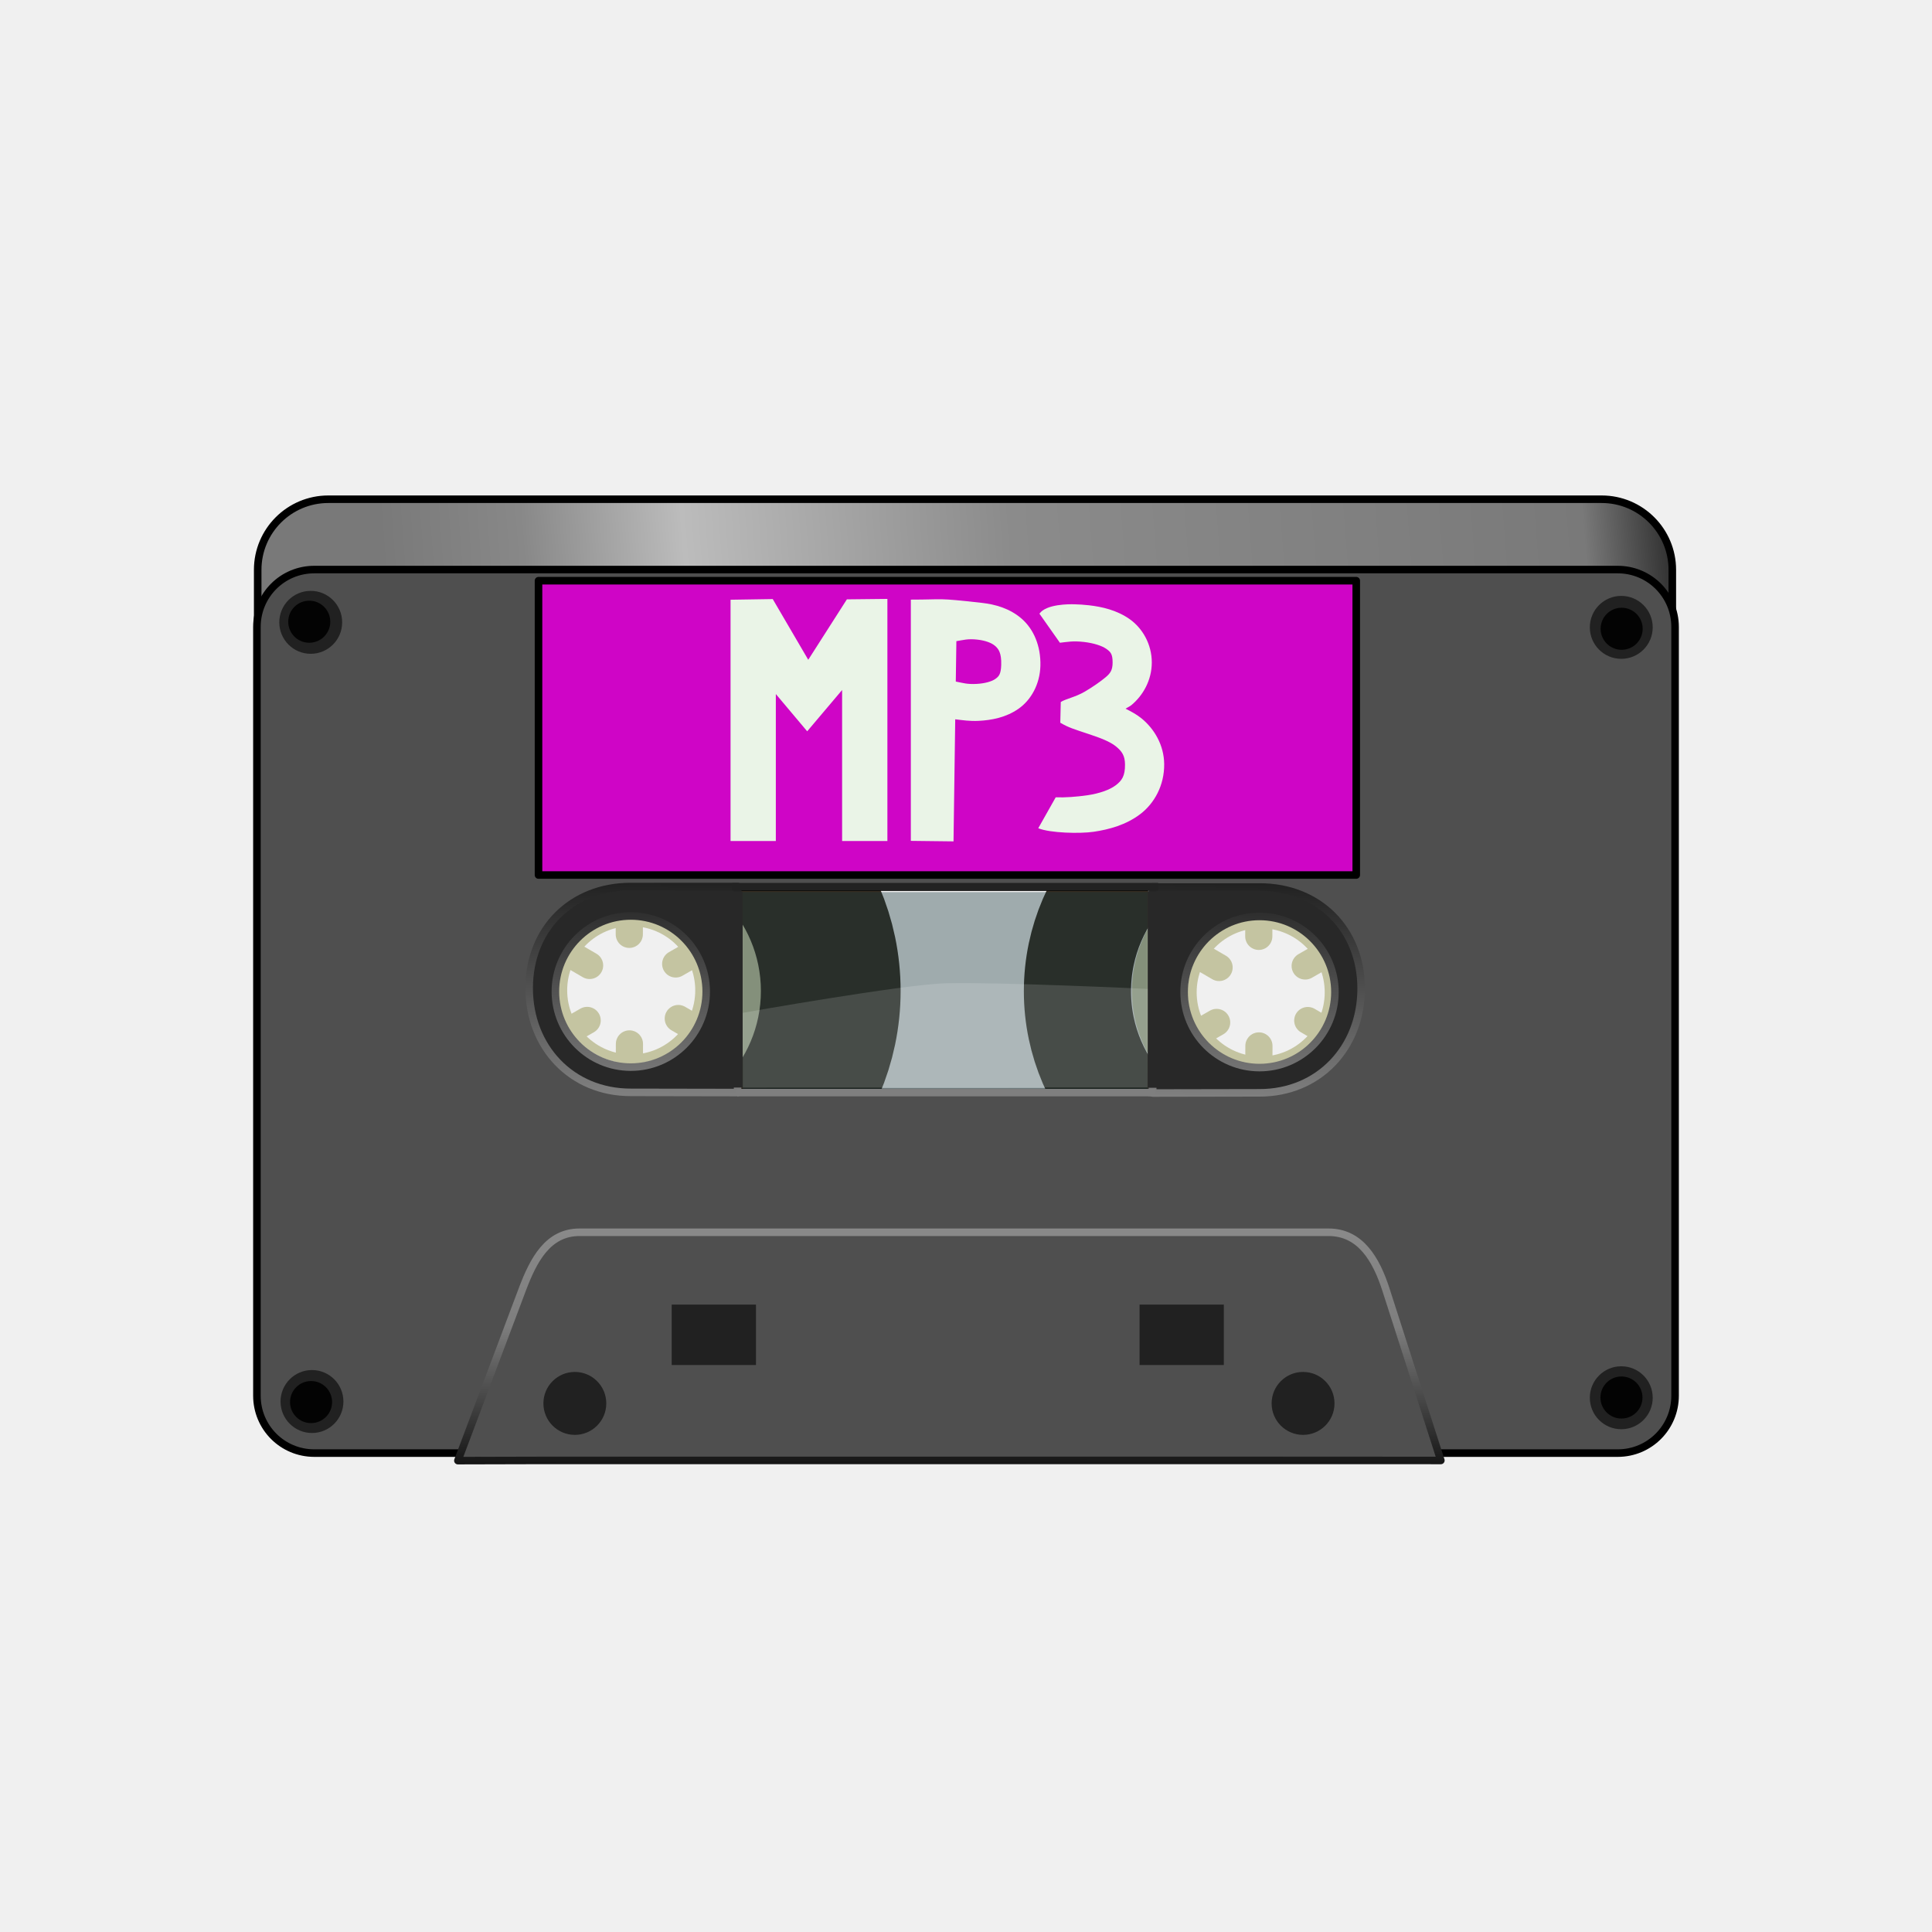
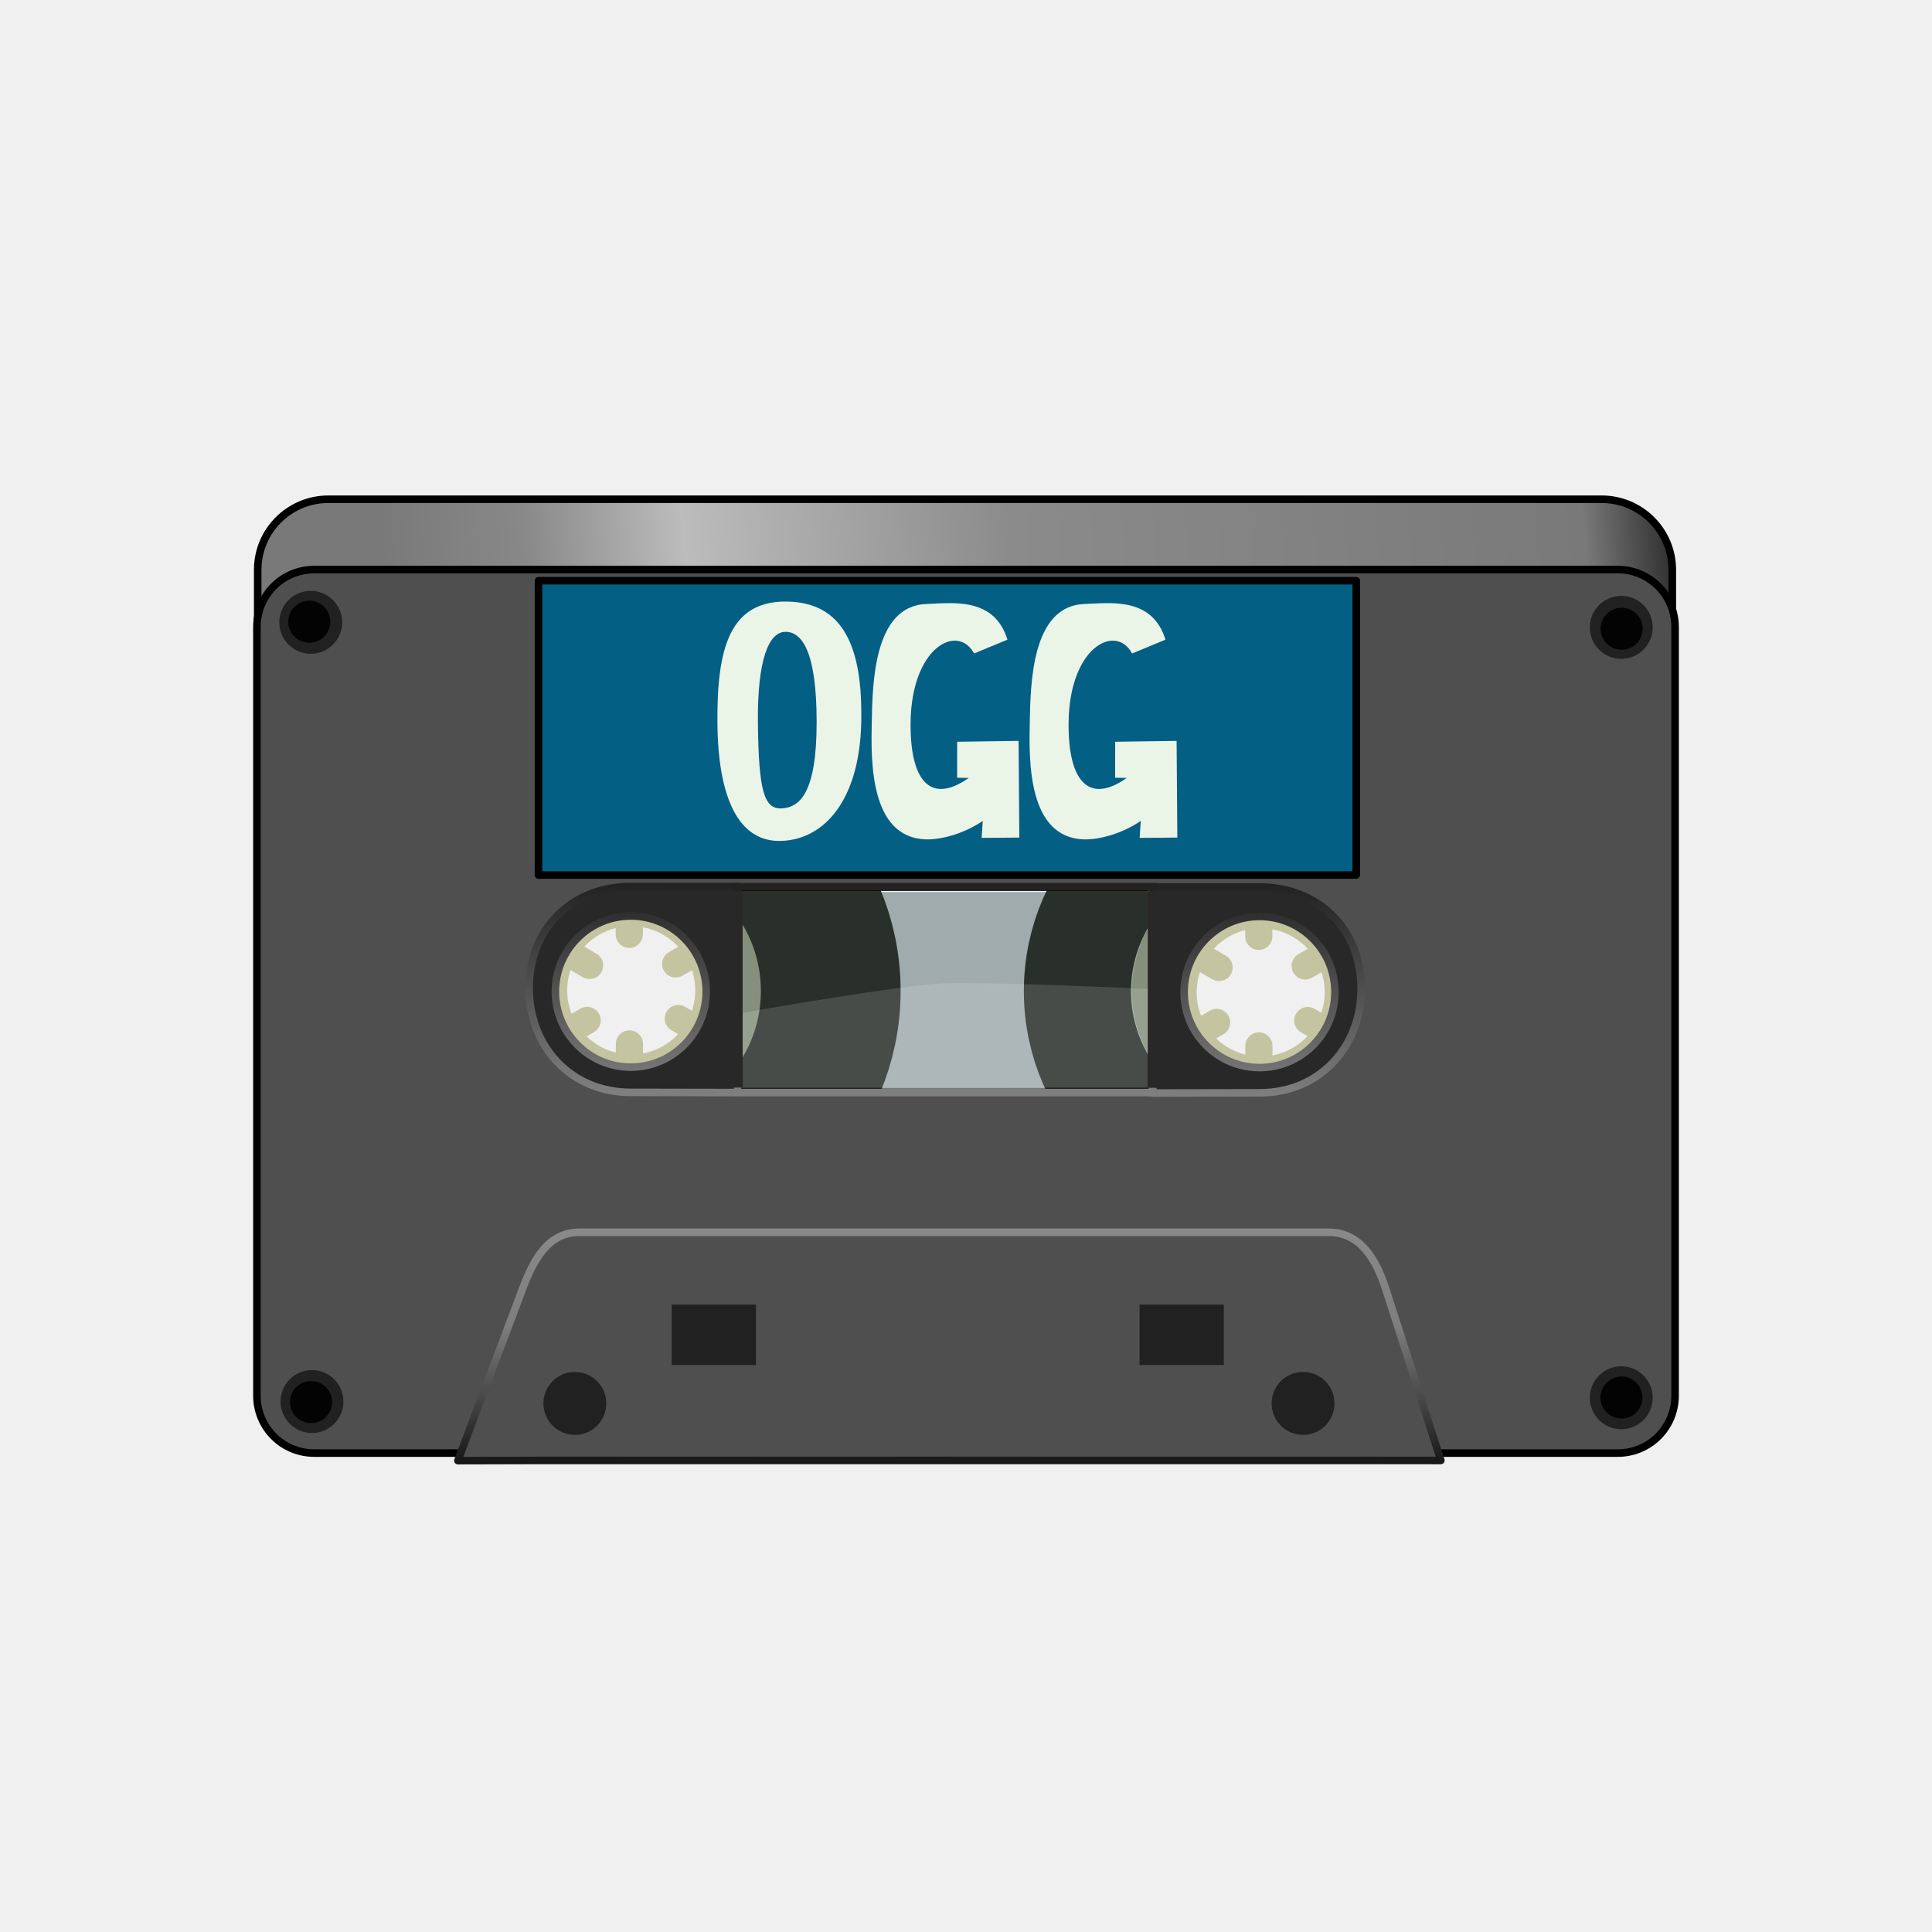
<svg xmlns="http://www.w3.org/2000/svg" xmlns:xlink="http://www.w3.org/1999/xlink" width="256" height="256" viewBox="0 0 256 256" version="1.1" id="svg1">
  <defs id="defs1">
    <linearGradient id="linearGradient17">
      <stop style="stop-color:#797979;stop-opacity:1;" offset="0" id="stop18" />
      <stop style="stop-color:#888888;stop-opacity:1;" offset="0.11" id="stop23" />
      <stop style="stop-color:#bcbcbc;stop-opacity:1;" offset="0.234" id="stop20" />
      <stop style="stop-color:#8b8b8b;stop-opacity:1;" offset="0.487" id="stop22" />
      <stop style="stop-color:#797979;stop-opacity:1;" offset="0.928" id="stop21" />
      <stop style="stop-color:#2a2a2a;stop-opacity:1;" offset="1" id="stop19" />
    </linearGradient>
    <linearGradient id="linearGradient16">
      <stop style="stop-color:#1a1a1a;stop-opacity:1;" offset="0" id="stop15" />
      <stop style="stop-color:#7f7f7f;stop-opacity:1;" offset="1" id="stop16" />
    </linearGradient>
    <linearGradient id="linearGradient13">
      <stop style="stop-color:#000000;stop-opacity:1;" offset="0" id="stop13" />
      <stop style="stop-color:#7e7e7e;stop-opacity:1;" offset="0.418" id="stop17" />
      <stop style="stop-color:#999999;stop-opacity:1;" offset="1" id="stop14" />
    </linearGradient>
    <linearGradient id="linearGradient10">
      <stop style="stop-color:#1a1a1a;stop-opacity:1;" offset="0" id="stop10" />
      <stop style="stop-color:#7f7f7f;stop-opacity:1;" offset="1" id="stop11" />
    </linearGradient>
    <linearGradient id="linearGradient5">
      <stop style="stop-color:#696969;stop-opacity:1;" offset="0" id="stop5" />
      <stop style="stop-color:#696969;stop-opacity:0;" offset="1" id="stop6" />
    </linearGradient>
    <linearGradient id="linearGradient2">
      <stop style="stop-color:#d0ddcb;stop-opacity:1;" offset="0" id="stop2" />
      <stop style="stop-color:#f4fff1;stop-opacity:1;" offset="1" id="stop3" />
    </linearGradient>
    <linearGradient xlink:href="#linearGradient2" id="linearGradient3" x1="175.312" y1="45.745" x2="167.353" y2="53.919" gradientUnits="userSpaceOnUse" gradientTransform="translate(1.175812,-1.287794)" />
    <linearGradient xlink:href="#linearGradient5" id="linearGradient6" x1="142.57" y1="68.417" x2="189.316" y2="30.048" gradientUnits="userSpaceOnUse" gradientTransform="translate(4.355081,-1.583666)" />
    <filter style="color-interpolation-filters:sRGB" id="filter6" x="-0.096" y="-0.09" width="1.193" height="1.18">
      <feGaussianBlur stdDeviation="1.297 1.297" id="feGaussianBlur6" />
    </filter>
    <linearGradient xlink:href="#linearGradient16" id="linearGradient11" x1="96.041" y1="119.068" x2="95.83" y2="141.635" gradientUnits="userSpaceOnUse" gradientTransform="matrix(1.333238,0,0,1.334373,-42.65453,-44.1365)" />
    <linearGradient xlink:href="#linearGradient10" id="linearGradient12" gradientUnits="userSpaceOnUse" x1="96.041" y1="119.068" x2="96.464" y2="141.951" gradientTransform="matrix(-1.333238,0,0,1.334373,293.1308,-44.07545)" />
    <linearGradient xlink:href="#linearGradient13" id="linearGradient14" x1="106.551" y1="181.291" x2="106.616" y2="141.742" gradientUnits="userSpaceOnUse" gradientTransform="matrix(1.333238,0,0,1.334373,-42.65453,-44.1365)" />
    <linearGradient xlink:href="#linearGradient17" id="linearGradient19" x1="71.104" y1="103.648" x2="199.05" y2="91.734" gradientUnits="userSpaceOnUse" gradientTransform="matrix(1.333238,0,0,1.624102,-42.65453,-72.54938)" />
  </defs>
  <g id="layer1">
    <g id="g30">
      <ellipse style="fill:none;fill-opacity:1;stroke:#c4c4a1;stroke-width:1.2;stroke-linecap:round;stroke-linejoin:round;stroke-dasharray:none;stroke-dashoffset:7.8;stroke-opacity:1" id="path7-8-9-5" cx="167.049" cy="131.493" rx="9.084" ry="9.098" />
      <path style="fill:none;fill-rule:evenodd;stroke:#c4c4a1;stroke-width:3.6;stroke-linecap:round;stroke-linejoin:miter;stroke-dasharray:none;stroke-opacity:1" d="M 166.803,121.692 L 166.794,124.071" id="path30" />
      <path style="fill:none;fill-rule:evenodd;stroke:#c4c4a1;stroke-width:3.6;stroke-linecap:round;stroke-linejoin:miter;stroke-dasharray:none;stroke-opacity:1" d="M 175.007,126.812 L 172.943,127.995" id="path30-9" />
      <path style="fill:none;fill-rule:evenodd;stroke:#c4c4a1;stroke-width:3.6;stroke-linecap:round;stroke-linejoin:miter;stroke-dasharray:none;stroke-opacity:1" d="M 175.342,136.424 L 173.286,135.228" id="path30-3" />
      <path style="fill:none;fill-rule:evenodd;stroke:#c4c4a1;stroke-width:3.6;stroke-linecap:round;stroke-linejoin:miter;stroke-dasharray:none;stroke-opacity:1" d="M 166.806,140.969 L 166.814,138.591" id="path30-9-2" />
      <path style="fill:none;fill-rule:evenodd;stroke:#c4c4a1;stroke-width:3.6;stroke-linecap:round;stroke-linejoin:miter;stroke-dasharray:none;stroke-opacity:1" d="M 159.147,136.662 L 161.211,135.48" id="path30-3-7" />
      <path style="fill:none;fill-rule:evenodd;stroke:#c4c4a1;stroke-width:3.6;stroke-linecap:round;stroke-linejoin:miter;stroke-dasharray:none;stroke-opacity:1" d="M 159.48,126.997 L 161.535,128.194" id="path30-9-2-5" />
    </g>
    <g id="g30-2" transform="translate(-83.40997,-0.26713)">
      <ellipse style="fill:none;fill-opacity:1;stroke:#c4c4a1;stroke-width:1.2;stroke-linecap:round;stroke-linejoin:round;stroke-dasharray:none;stroke-dashoffset:7.8;stroke-opacity:1" id="path7-8-9-5-0" cx="167.049" cy="131.493" rx="9.084" ry="9.098" />
      <path style="fill:none;fill-rule:evenodd;stroke:#c4c4a1;stroke-width:3.6;stroke-linecap:round;stroke-linejoin:miter;stroke-dasharray:none;stroke-opacity:1" d="M 166.803,121.692 L 166.794,124.071" id="path30-98" />
      <path style="fill:none;fill-rule:evenodd;stroke:#c4c4a1;stroke-width:3.6;stroke-linecap:round;stroke-linejoin:miter;stroke-dasharray:none;stroke-opacity:1" d="M 175.007,126.812 L 172.943,127.995" id="path30-9-9" />
      <path style="fill:none;fill-rule:evenodd;stroke:#c4c4a1;stroke-width:3.6;stroke-linecap:round;stroke-linejoin:miter;stroke-dasharray:none;stroke-opacity:1" d="M 175.342,136.424 L 173.286,135.228" id="path30-3-1" />
      <path style="fill:none;fill-rule:evenodd;stroke:#c4c4a1;stroke-width:3.6;stroke-linecap:round;stroke-linejoin:miter;stroke-dasharray:none;stroke-opacity:1" d="M 166.806,140.969 L 166.814,138.591" id="path30-9-2-7" />
      <path style="fill:none;fill-rule:evenodd;stroke:#c4c4a1;stroke-width:3.6;stroke-linecap:round;stroke-linejoin:miter;stroke-dasharray:none;stroke-opacity:1" d="M 159.147,136.662 L 161.211,135.48" id="path30-3-7-3" />
      <path style="fill:none;fill-rule:evenodd;stroke:#c4c4a1;stroke-width:3.6;stroke-linecap:round;stroke-linejoin:miter;stroke-dasharray:none;stroke-opacity:1" d="M 159.48,126.997 L 161.535,128.194" id="path30-9-2-5-3" />
    </g>
    <g id="g7" style="display:none">
      <path id="rect1" style="fill:#f4fff1;stroke:#656565;stroke-linecap:round;stroke-linejoin:round" d="M 57,26 H 155 C 158.569,26 162.326,27.693 165,30 L 195,60 C 197.967,62.967 199,66.272 199,70 V 230.305 L 57,230 Z" />
      <path style="mix-blend-mode:normal;fill:url(#linearGradient6);fill-rule:evenodd;stroke:none;stroke-width:1px;stroke-linecap:butt;stroke-linejoin:miter;stroke-opacity:1;filter:url(#filter6)" d="M 160.883,28.67 C 166.987,44.952 160.544,47.778 162.654,62.19 C 174.841,61.068 184.491,60.123 192.88,63.155 C 195.625,64.147 179.967,50.844 178.835,49.846 C 177.702,48.848 173.868,40.738 173.059,40.354 C 172.251,39.97 160.883,28.67 160.883,28.67 Z" id="path3" />
      <path style="fill:url(#linearGradient3);fill-rule:evenodd;stroke:#f4fff1;stroke-width:1px;stroke-linecap:butt;stroke-linejoin:round;stroke-opacity:1" d="M 157.586,27.317 C 159.519,29.419 163.054,29.259 163.891,31.524 C 166.848,39.523 165.347,49.452 165.221,59.287 C 187.531,58.7 189.472,58.294 195.013,61.426 L 165.004,31.41 C 162.897,29.585 159.484,27.678 157.586,27.317 Z" id="path1" />
    </g>
    <ellipse style="fill:none;fill-opacity:1;stroke:#352c21;stroke-width:14.2;stroke-linecap:round;stroke-linejoin:round;stroke-dasharray:none;stroke-dashoffset:20.28;stroke-opacity:1" id="path9-0" cx="167.4" cy="131.341" rx="24.634" ry="24.207" />
    <ellipse style="fill:none;fill-opacity:1;stroke:#352c21;stroke-width:22.1;stroke-linecap:round;stroke-linejoin:round;stroke-dasharray:none;stroke-dashoffset:20.28;stroke-opacity:1" id="path9" cx="83.652" cy="131.289" rx="24.634" ry="24.207" />
    <rect style="fill:url(#linearGradient19);stroke:#000000;stroke-width:1;stroke-linecap:round;stroke-linejoin:round;stroke-opacity:1" id="rect2-9" width="187.444" height="31.892" x="34.146" y="66.152" ry="9.356" />
    <g id="g8" transform="matrix(1.333238,0,0,1.334373,-37.32158,-43.87189)" style="stroke:#c4c4a1;stroke-width:0.75;stroke-opacity:1">
      <circle style="fill:none;fill-opacity:1;stroke:#c4c4a1;stroke-width:5.473;stroke-linecap:round;stroke-linejoin:round;stroke-dasharray:none;stroke-opacity:1" id="path7" cx="90.744" cy="131.286" r="10.135" />
    </g>
    <g id="g8-7" transform="matrix(1.333238,0,0,1.334373,46.1604,-43.87189)" style="stroke:#c4c4a1;stroke-width:0.75;stroke-opacity:1">
      <circle style="fill:none;fill-opacity:1;stroke:#c4c4a1;stroke-width:5.473;stroke-linecap:round;stroke-linejoin:round;stroke-dasharray:none;stroke-opacity:1" id="path7-2" cx="90.744" cy="131.286" r="10.135" />
    </g>
    <path id="rect2" style="fill:#4f4f4f;fill-opacity:1;stroke:#000000;stroke-width:1;stroke-linecap:round;stroke-linejoin:round;stroke-opacity:1" d="M 41.644,75.47 C 37.433,75.47 34.043,78.863 34.043,83.077 V 184.935 C 34.043,189.15 37.433,192.543 41.644,192.543 H 214.356 C 218.567,192.543 221.957,189.15 221.957,184.935 V 83.077 C 221.957,78.863 218.567,75.47 214.356,75.47 Z M 65.262,117.547 H 185.419 V 144.746 H 65.262 Z" />
    <path id="rect2-7" style="fill:#4f4f4f;stroke:url(#linearGradient14);stroke-width:1;stroke-linecap:round;stroke-linejoin:round;stroke-dasharray:none;fill-opacity:1" d="M 76.798,163.282 H 176.047 C 180.258,163.282 182.358,166.878 183.648,170.89 L 190.922,193.518 C 188.422,193.518 185.591,193.513 181.38,193.513 H 71.466 C 67.255,193.513 64.787,193.54 60.672,193.54 L 69.197,170.89 C 70.682,166.946 72.587,163.282 76.798,163.282 Z" />
    <rect style="fill:#4f4f4f;fill-opacity:1;stroke:none;stroke-width:1;stroke-linecap:round;stroke-linejoin:round;stroke-opacity:1" id="rect2-9-3" width="13.482" height="41.515" x="59.087" y="109.087" ry="0" rx="0" />
    <rect style="fill:#4f4f4f;fill-opacity:1;stroke:none;stroke-width:1;stroke-linecap:round;stroke-linejoin:round;stroke-opacity:1" id="rect2-9-3-8" width="3.006" height="41.515" x="94.569" y="110.862" ry="0" rx="0" />
    <rect style="fill:#4f4f4f;fill-opacity:1;stroke:none;stroke-width:1;stroke-linecap:round;stroke-linejoin:round;stroke-opacity:1" id="rect2-9-3-7" width="3.769" height="41.515" x="152.13" y="110.862" ry="0" rx="0" />
    <path id="rect2-9-3-7-3" style="fill:#4f4f4f;fill-opacity:1;stroke:none;stroke-width:1;stroke-linecap:round;stroke-linejoin:round;stroke-opacity:1" d="M 155.666,111.327 V 152.844 H 178.438 V 133.646 A 11.178,11.353 0 0 1 167.543,142.461 A 11.178,11.353 0 0 1 156.364,131.108 A 11.178,11.353 0 0 1 167.543,119.755 A 11.178,11.353 0 0 1 178.438,128.572 V 111.327 Z" />
    <path id="rect2-9-3-7-3-1" style="fill:#4f4f4f;fill-opacity:1;stroke:none;stroke-width:1;stroke-linecap:round;stroke-linejoin:round;stroke-opacity:1" d="M 71.886,111.52 V 153.037 H 94.614 V 133.839 A 11.156,11.353 0 0 1 83.74,142.654 A 11.156,11.353 0 0 1 72.582,131.301 A 11.156,11.353 0 0 1 83.74,119.948 A 11.156,11.353 0 0 1 94.614,128.765 V 111.52 Z" />
    <rect style="fill:#4f4f4f;fill-opacity:1;stroke:none;stroke-width:1;stroke-linecap:round;stroke-linejoin:round;stroke-opacity:1" id="rect2-9-3-6" width="13.482" height="41.515" x="178.245" y="110.065" ry="0" rx="0" />
    <path id="path10-2-3" style="fill:#282828;fill-opacity:1;stroke:url(#linearGradient11);stroke-width:1;stroke-linecap:round;stroke-linejoin:round;stroke-dashoffset:20.28;stroke-opacity:1" d="M 83.561,117.473 C 75.728,117.473 70.117,123.091 70.117,130.931 C 70.117,138.771 75.728,144.744 83.561,144.744 C 87.478,144.744 92.622,144.77 97.735,144.77 C 97.735,138.714 97.745,121.393 97.745,117.473 Z M 83.583,121.372 C 89.101,121.372 93.574,125.855 93.575,131.385 C 93.574,136.916 89.101,141.399 83.583,141.398 C 78.066,141.399 73.592,136.916 73.592,131.385 C 73.592,125.855 78.066,121.372 83.583,121.372 Z" />
    <path id="path10-2-3-2" style="fill:#282828;fill-opacity:1;stroke:url(#linearGradient12);stroke-width:1;stroke-linecap:round;stroke-linejoin:round;stroke-dashoffset:20.28;stroke-opacity:1" d="M 166.915,117.534 C 174.748,117.534 180.359,123.152 180.359,130.992 C 180.359,138.832 174.748,144.805 166.915,144.805 C 162.998,144.805 157.854,144.831 152.741,144.831 C 152.741,138.775 152.731,121.454 152.731,117.534 Z M 166.893,121.434 C 161.375,121.433 156.902,125.916 156.902,131.447 C 156.902,136.977 161.375,141.46 166.893,141.46 C 172.411,141.46 176.884,136.977 176.885,131.447 C 176.884,125.916 172.411,121.433 166.893,121.434 Z" />
    <path style="fill:none;fill-rule:evenodd;stroke:#7f7f7f;stroke-width:1px;stroke-linecap:butt;stroke-linejoin:miter;stroke-opacity:1" d="M 97.648,144.784 H 153.073" id="path14" />
    <path style="fill:none;fill-rule:evenodd;stroke:#222222;stroke-width:1px;stroke-linecap:butt;stroke-linejoin:miter;stroke-opacity:1" d="M 97.005,117.49 H 153.465" id="path14-8" />
    <path style="baseline-shift:baseline;display:inline;overflow:visible;vector-effect:none;fill:#282828;fill-rule:evenodd;stroke-width:1;enable-background:accumulate;stop-color:#000000" d="M 152.079,118.151 V 144.135 H 153.94 V 118.151 Z" id="path14-8-3" />
    <path style="baseline-shift:baseline;display:inline;overflow:visible;vector-effect:none;fill:#282828;fill-rule:evenodd;stroke-width:1;enable-background:accumulate;stop-color:#000000" d="M 96.544,118.121 V 144.105 H 98.405 V 118.121 Z" id="path14-8-3-8" />
    <rect style="fill:#15343b;fill-opacity:0.365;stroke:none;stroke-width:1;stroke-linecap:round;stroke-linejoin:round;stroke-dasharray:none;stroke-dashoffset:7.8;stroke-opacity:1" id="rect17" width="53.641" height="26.075" x="98.411" y="-144.281" transform="scale(1,-1)" />
    <path style="fill:#ffffff;fill-opacity:0.143;fill-rule:evenodd;stroke:none;stroke-width:1px;stroke-linecap:butt;stroke-linejoin:miter;stroke-opacity:1" d="M 98.428,144.102 L 152.056,144.079 L 152.082,131.037 C 152.082,131.037 132.75,130.119 125.417,130.286 C 119.723,130.416 98.419,134.206 98.419,134.206 Z" id="path17" />
    <ellipse style="fill:#212121;fill-opacity:1;stroke:none;stroke-width:1;stroke-linecap:round;stroke-linejoin:round;stroke-dasharray:none;stroke-dashoffset:7.8;stroke-opacity:1" id="path23" cx="76.17" cy="185.959" rx="4.166" ry="4.17" />
    <ellipse style="fill:#212121;fill-opacity:1;stroke:none;stroke-width:1;stroke-linecap:round;stroke-linejoin:round;stroke-dasharray:none;stroke-dashoffset:7.8;stroke-opacity:1" id="path23-3" cx="41.339" cy="185.709" rx="4.166" ry="4.17" />
    <ellipse style="fill:#212121;fill-opacity:1;stroke:none;stroke-width:1;stroke-linecap:round;stroke-linejoin:round;stroke-dasharray:none;stroke-dashoffset:7.8;stroke-opacity:1" id="path23-3-5" cx="214.827" cy="185.209" rx="4.166" ry="4.17" />
    <ellipse style="fill:#212121;fill-opacity:1;stroke:none;stroke-width:1;stroke-linecap:round;stroke-linejoin:round;stroke-dasharray:none;stroke-dashoffset:7.8;stroke-opacity:1" id="path23-3-3" cx="214.827" cy="83.129" rx="4.166" ry="4.17" />
    <ellipse style="fill:#212121;fill-opacity:1;stroke:none;stroke-width:1;stroke-linecap:round;stroke-linejoin:round;stroke-dasharray:none;stroke-dashoffset:7.8;stroke-opacity:1" id="path23-3-2" cx="41.173" cy="82.462" rx="4.166" ry="4.17" />
    <ellipse style="fill:#212121;fill-opacity:1;stroke:none;stroke-width:1;stroke-linecap:round;stroke-linejoin:round;stroke-dasharray:none;stroke-dashoffset:7.8;stroke-opacity:1" id="path23-7" cx="172.663" cy="185.959" rx="4.166" ry="4.17" />
    <rect style="fill:#212121;fill-opacity:1;stroke:none;stroke-width:1;stroke-linecap:round;stroke-linejoin:round;stroke-dasharray:none;stroke-dashoffset:7.8;stroke-opacity:1" id="rect23" width="11.166" height="8.006" x="89.003" y="172.866" />
    <rect style="fill:#212121;fill-opacity:1;stroke:none;stroke-width:1;stroke-linecap:round;stroke-linejoin:round;stroke-dasharray:none;stroke-dashoffset:7.8;stroke-opacity:1" id="rect23-0" width="11.166" height="8.006" x="150.998" y="172.866" />
    <ellipse style="fill:#030303;fill-opacity:1;stroke:none;stroke-width:1;stroke-linecap:round;stroke-linejoin:round;stroke-dasharray:none;stroke-dashoffset:7.8;stroke-opacity:1" id="path24" cx="40.978" cy="82.382" rx="2.786" ry="2.787" />
    <ellipse style="fill:#030303;fill-opacity:1;stroke:none;stroke-width:1;stroke-linecap:round;stroke-linejoin:round;stroke-dasharray:none;stroke-dashoffset:7.8;stroke-opacity:1" id="path24-8" cx="214.877" cy="83.314" rx="2.786" ry="2.787" />
    <ellipse style="fill:#030303;fill-opacity:1;stroke:none;stroke-width:1;stroke-linecap:round;stroke-linejoin:round;stroke-dasharray:none;stroke-dashoffset:7.8;stroke-opacity:1" id="path24-82" cx="214.852" cy="185.178" rx="2.786" ry="2.787" />
    <ellipse style="fill:#030303;fill-opacity:1;stroke:none;stroke-width:1;stroke-linecap:round;stroke-linejoin:round;stroke-dasharray:none;stroke-dashoffset:7.8;stroke-opacity:1" id="path24-4" cx="41.218" cy="185.782" rx="2.786" ry="2.787" />
-     <rect style="fill:#cf05c6;fill-opacity:1;stroke:#000000;stroke-width:1.002;stroke-linecap:round;stroke-linejoin:round;stroke-dasharray:none;stroke-opacity:1" id="rect3" width="108.355" height="38.998" x="71.355" y="76.946" />
-     <g id="g31" transform="translate(3.226947,-0.8838835)" style="stroke-width:1">
-       <path style="baseline-shift:baseline;display:inline;overflow:visible;vector-effect:none;fill:#eaf4e7;fill-rule:evenodd;stroke-width:1;stroke-linecap:square;stroke-linejoin:bevel;enable-background:accumulate;stop-color:#000000" d="M 99.165,80.264 L 93.575,80.352 V 109.324 V 112.324 H 99.575 V 109.324 V 92.848 C 99.578,92.849 103.73,97.786 103.73,97.786 L 108.357,92.314 V 109.324 V 112.324 H 114.357 V 109.324 V 80.243 L 108.989,80.301 L 103.87,88.309 Z" id="path5" />
-       <path style="baseline-shift:baseline;display:inline;overflow:visible;fill:#eaf4e7;fill-opacity:1;fill-rule:evenodd;stroke:none;stroke-width:0.5;stroke-dasharray:none;stroke-opacity:1;enable-background:accumulate;stop-color:#000000" d="M 126.879,80.767 C 120.69,80.074 122.085,80.336 117.464,80.337 V 112.303 L 123.12,112.37 L 123.346,96.195 C 124.325,96.31 125.277,96.462 126.448,96.401 C 128.148,96.313 130.052,95.97 131.726,94.802 C 133.4,93.634 134.563,91.546 134.631,89.118 C 134.703,86.509 133.757,84.275 132.164,82.88 C 130.571,81.486 128.617,80.961 126.879,80.767 Z M 126.269,85.635 C 127.335,85.754 128.17,86.067 128.636,86.475 C 129.102,86.883 129.483,87.418 129.439,88.988 C 129.404,90.248 129.106,90.536 128.641,90.86 C 128.176,91.184 127.265,91.449 126.165,91.506 C 124.878,91.573 124.35,91.368 123.42,91.195 L 123.498,85.841 C 124.427,85.696 124.997,85.493 126.269,85.635 Z" id="path13" />
-       <path id="path15-0" style="baseline-shift:baseline;display:inline;overflow:visible;fill:#eaf4e7;fill-opacity:1;fill-rule:evenodd;stroke:none;stroke-width:0.5;stroke-dasharray:none;stroke-opacity:1;enable-background:accumulate;stop-color:#000000" d="M 139.093,80.953 C 138.465,80.939 135.409,80.908 134.503,82.2 L 137.216,86.051 C 138.245,85.945 138.896,85.775 140.419,85.949 C 141.672,86.093 142.77,86.445 143.351,86.852 C 143.931,87.259 144.2,87.54 144.2,88.662 C 144.2,89.667 143.907,90.097 143.265,90.631 C 142.623,91.165 141.555,91.927 140.47,92.553 C 139.238,93.265 138,93.479 137.331,93.904 L 137.267,96.649 C 138.337,97.281 139.021,97.482 141.079,98.166 C 142.479,98.632 143.828,99.123 144.64,99.785 C 145.452,100.448 145.831,101.03 145.843,102.172 C 145.859,103.72 145.417,104.327 144.607,104.942 C 143.796,105.556 142.416,106.029 140.88,106.256 C 139.455,106.466 137.839,106.582 136.661,106.531 L 134.348,110.629 C 135.915,111.275 139.884,111.365 141.681,111.1 C 143.753,110.794 145.976,110.188 147.855,108.764 C 149.733,107.34 151.064,104.948 151.034,102.125 C 151.008,99.598 149.713,97.448 148.032,96.076 C 147.374,95.539 146.646,95.16 145.917,94.789 C 146.173,94.616 146.453,94.513 146.696,94.311 C 148.232,93.034 149.392,91.005 149.392,88.662 C 149.392,86.226 148.142,84.104 146.448,82.916 C 144.755,81.728 142.823,81.288 141.044,81.084 C 140.378,81.008 139.721,80.968 139.093,80.953 Z" />
+     <rect style="fill:#035f84;fill-opacity:1;stroke:#000000;stroke-width:1.002;stroke-linecap:round;stroke-linejoin:round;stroke-dasharray:none;stroke-opacity:1" id="rect3" width="108.355" height="38.998" x="71.355" y="76.946" />
+     <g id="g31" transform="translate(-5.510076)">
+       <path style="baseline-shift:baseline;display:inline;overflow:visible;fill:#eaf4e7;fill-opacity:1;fill-rule:evenodd;stroke:none;stroke-width:0.5;stroke-dasharray:none;stroke-opacity:1;enable-background:accumulate;stop-color:#000000" d="M 109.692,79.71 C 102.12,79.644 100.494,86.061 100.573,95.809 C 100.651,105.556 103.295,111.646 109.068,111.426 C 114.841,111.206 119.391,105.894 119.626,95.809 C 119.861,85.724 117.263,79.777 109.692,79.71 Z M 113.72,95.697 C 113.72,105.19 111.416,107.005 109.068,107.117 C 106.721,107.228 106.049,104.663 105.938,95.977 C 105.828,87.29 107.413,83.746 109.567,83.721 C 111.72,83.695 113.72,86.204 113.72,95.697 Z" id="path13-0-9" />
+       <path id="path13-0-99-9" style="baseline-shift:baseline;display:inline;overflow:visible;fill:#eaf4e7;fill-opacity:1;fill-rule:evenodd;stroke:none;stroke-width:0.5;stroke-dasharray:none;stroke-opacity:1;enable-background:accumulate;stop-color:#000000" d="M 131.161,79.918 C 130.129,79.925 129.134,80.001 128.269,80.031 C 121.221,80.275 121.126,90.733 121.02,95.775 C 120.915,100.818 120.768,110.941 128.136,111.219 C 130.286,111.3 133.352,110.403 135.731,108.773 L 135.579,111.023 L 140.577,110.984 L 140.479,98.174 L 132.341,98.289 L 132.333,103.051 L 133.874,103.08 C 128.78,106.663 126.112,103.436 126.167,95.846 C 126.241,85.69 132.423,82.57 134.583,86.59 L 139.001,84.758 C 137.69,80.489 134.256,79.897 131.161,79.918 Z" />
+       <path id="path13-0-99-9-9" style="baseline-shift:baseline;display:inline;overflow:visible;fill:#eaf4e7;fill-opacity:1;fill-rule:evenodd;stroke:none;stroke-width:0.5;stroke-dasharray:none;stroke-opacity:1;enable-background:accumulate;stop-color:#000000" d="M 152.098,79.918 C 151.066,79.925 150.071,80.001 149.206,80.031 C 142.158,80.275 142.063,90.733 141.957,95.775 C 141.852,100.818 141.705,110.941 149.073,111.219 C 151.223,111.3 154.289,110.403 156.668,108.773 L 156.516,111.023 L 161.514,110.984 L 161.416,98.174 L 153.278,98.289 L 153.27,103.051 L 154.811,103.08 C 149.717,106.663 147.049,103.436 147.104,95.846 C 147.178,85.69 153.36,82.57 155.52,86.59 L 159.938,84.758 C 158.627,80.489 155.193,79.897 152.098,79.918 Z" />
    </g>
  </g>
</svg>
